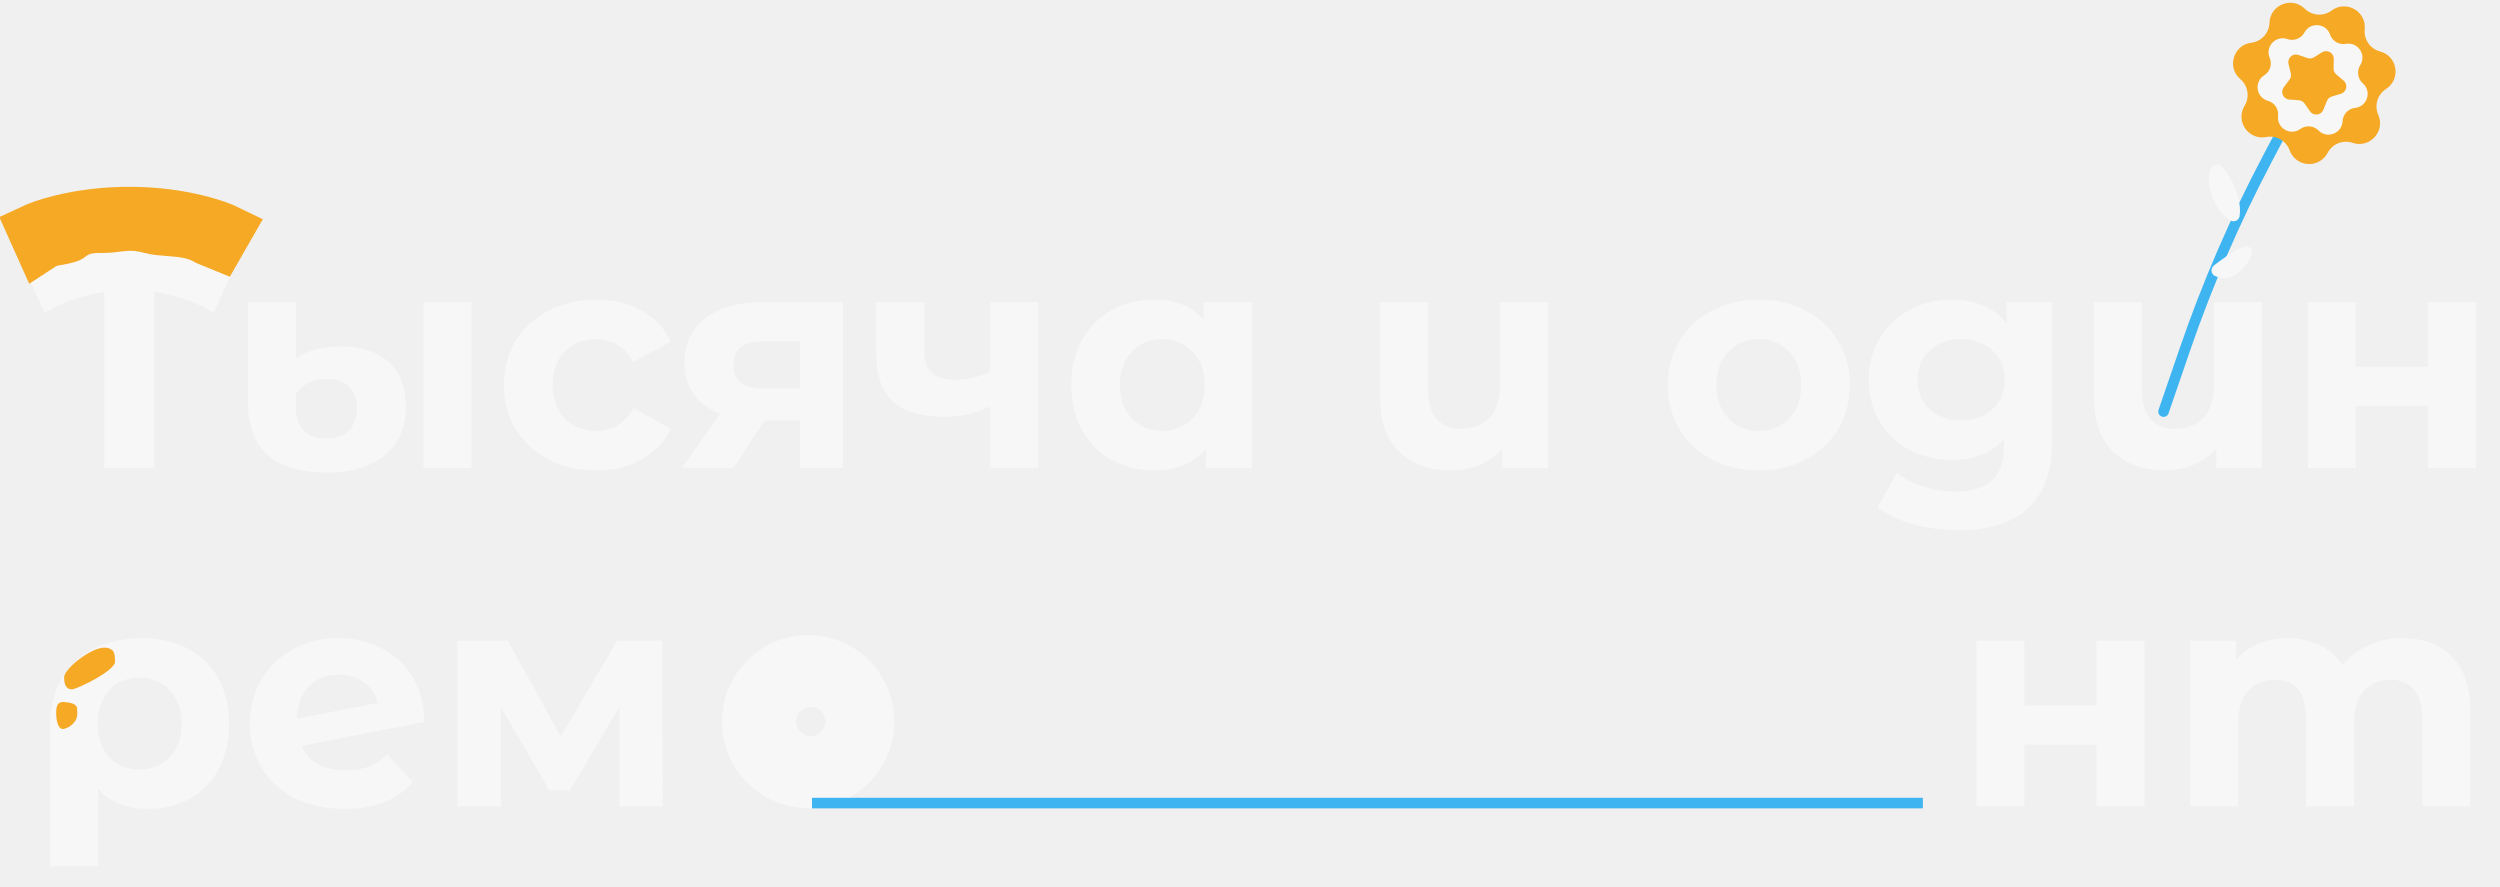
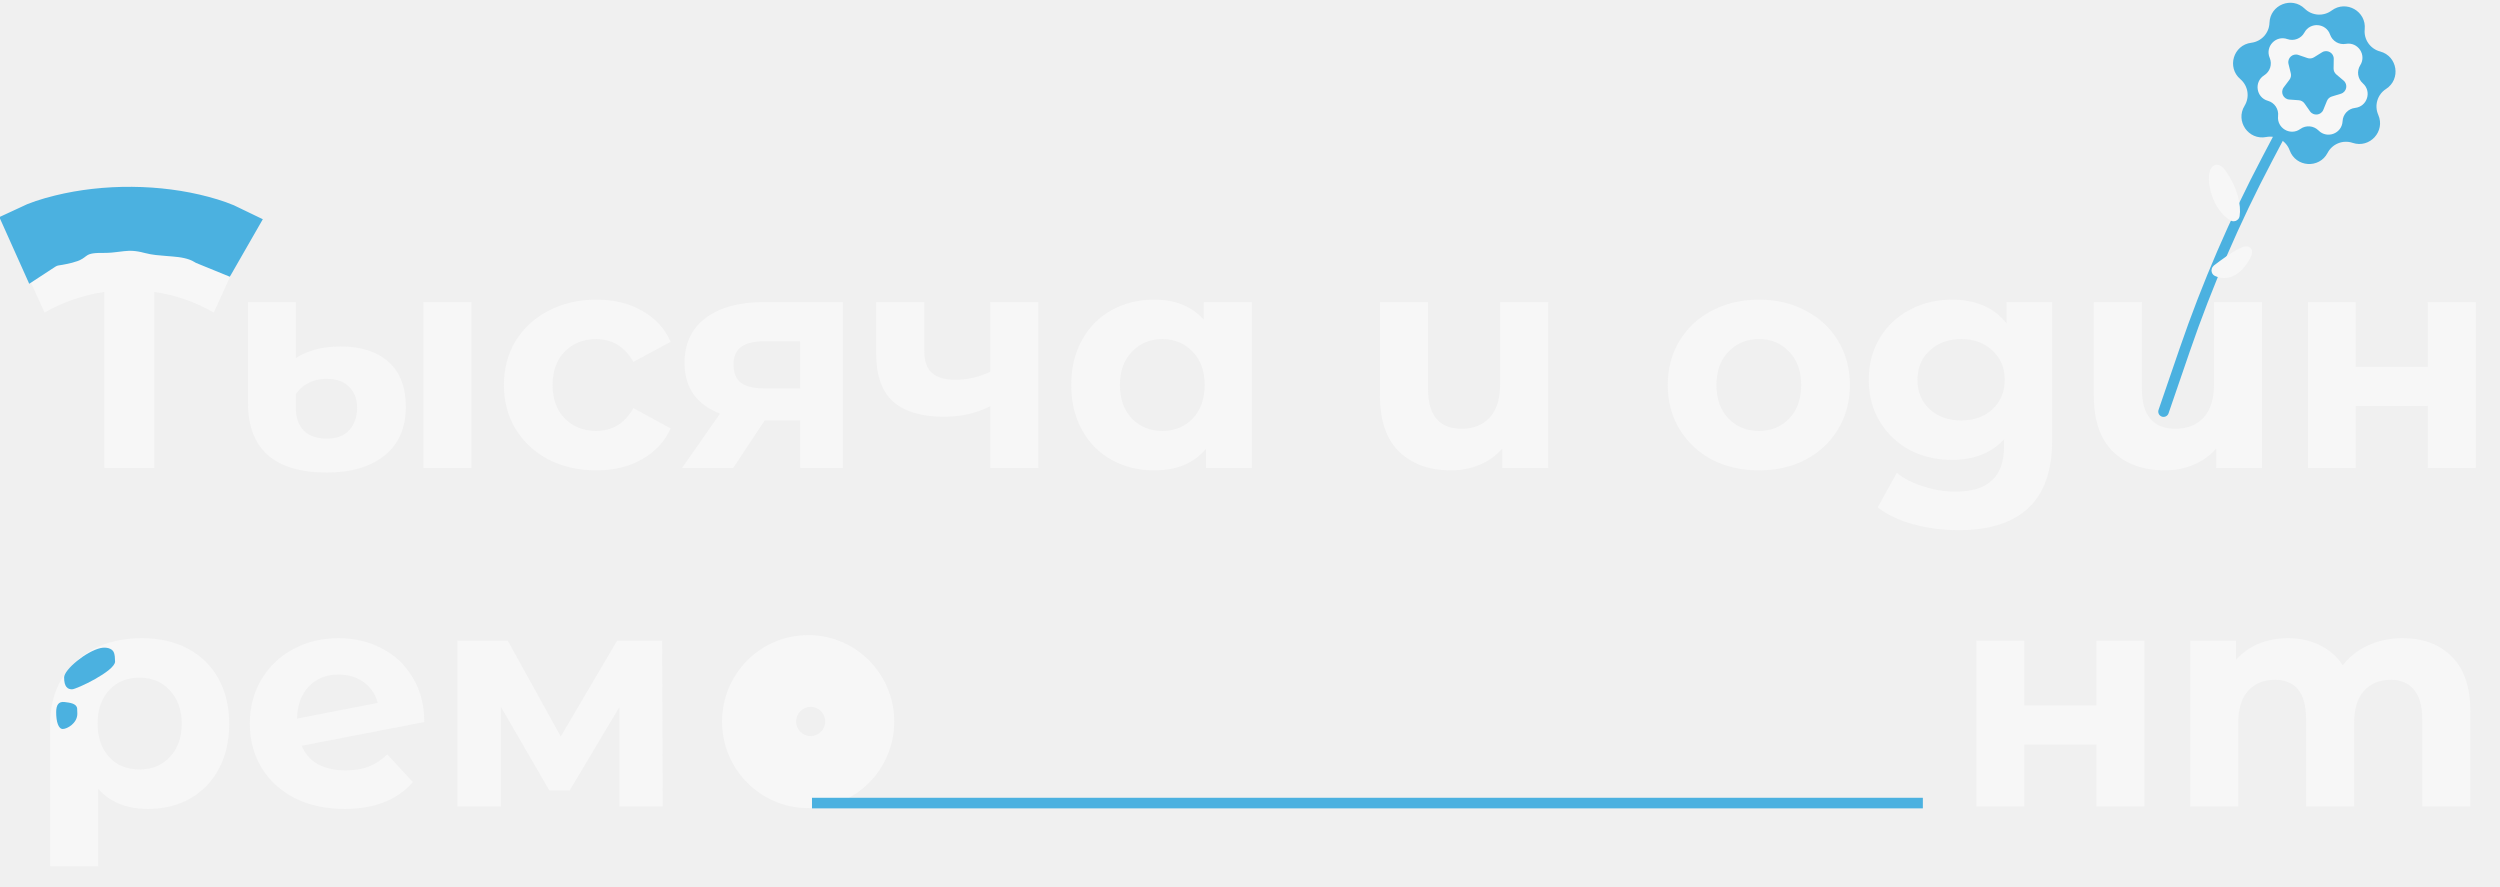
<svg xmlns="http://www.w3.org/2000/svg" width="671" height="238" viewBox="0 0 671 238" fill="none">
  <path fill-rule="evenodd" clip-rule="evenodd" d="M216.908 216.888C229.67 216.888 240.015 206.495 240.015 193.675C240.015 180.854 229.67 170.461 216.908 170.461C204.146 170.461 193.801 180.854 193.801 193.675C193.801 206.495 204.146 216.888 216.908 216.888ZM217.582 197.564C219.739 197.564 221.487 195.807 221.487 193.641C221.487 191.475 219.739 189.719 217.582 189.719C215.426 189.719 213.678 191.475 213.678 193.641C213.678 195.807 215.426 197.564 217.582 197.564Z" fill="#F7F7F7" />
  <path d="M57.374 83.896C52.411 81.028 47.089 79.181 41.409 78.354V125.586H28.009V78.354C22.329 79.181 16.98 81.028 11.962 83.896L7.412 73.887C11.383 71.516 15.684 69.724 20.316 68.51C24.948 67.297 29.719 66.691 34.627 66.691C39.59 66.691 44.387 67.297 49.02 68.51C53.707 69.724 58.008 71.516 61.924 73.887L57.374 83.896ZM87.743 126.827C80.684 126.827 75.39 125.255 71.861 122.112C68.331 118.968 66.567 114.336 66.567 108.215V81.084H79.388V96.138C80.656 95.256 82.311 94.511 84.351 93.905C86.447 93.298 88.818 92.995 91.465 92.995C96.924 92.995 101.198 94.374 104.286 97.131C107.374 99.888 108.919 103.914 108.919 109.208C108.919 114.833 107.016 119.189 103.211 122.277C99.406 125.31 94.25 126.827 87.743 126.827ZM113.634 81.084H126.538V125.586H113.634V81.084ZM87.743 117.728C90.39 117.728 92.403 116.956 93.781 115.412C95.16 113.868 95.849 111.855 95.849 109.373C95.849 107.057 95.132 105.21 93.698 103.831C92.32 102.397 90.307 101.68 87.66 101.68C85.785 101.68 84.131 102.066 82.697 102.838C81.318 103.555 80.215 104.548 79.388 105.816V109.456C79.388 112.048 80.105 114.088 81.539 115.577C82.973 117.011 85.04 117.728 87.743 117.728ZM160.064 126.248C155.321 126.248 151.047 125.283 147.242 123.353C143.492 121.367 140.542 118.638 138.391 115.163C136.296 111.689 135.248 107.746 135.248 103.335C135.248 98.923 136.296 94.98 138.391 91.506C140.542 88.032 143.492 85.33 147.242 83.4C151.047 81.414 155.321 80.422 160.064 80.422C164.751 80.422 168.832 81.414 172.306 83.4C175.835 85.33 178.4 88.115 179.999 91.754L169.99 97.131C167.674 93.05 164.337 91.01 159.981 91.01C156.617 91.01 153.832 92.113 151.626 94.318C149.421 96.524 148.318 99.53 148.318 103.335C148.318 107.14 149.421 110.145 151.626 112.351C153.832 114.557 156.617 115.66 159.981 115.66C164.393 115.66 167.729 113.619 169.99 109.539L179.999 114.998C178.4 118.527 175.835 121.285 172.306 123.27C168.832 125.255 164.751 126.248 160.064 126.248ZM226.249 81.084V125.586H214.751V112.847H205.238L196.801 125.586H183.07L193.244 111.028C190.156 109.814 187.785 108.077 186.13 105.816C184.531 103.5 183.731 100.715 183.731 97.462C183.731 92.223 185.606 88.197 189.356 85.385C193.161 82.517 198.373 81.084 204.99 81.084H226.249ZM205.238 91.589C202.481 91.589 200.385 92.085 198.952 93.078C197.573 94.07 196.884 95.669 196.884 97.875C196.884 100.081 197.545 101.708 198.869 102.756C200.248 103.748 202.315 104.245 205.073 104.245H214.751V91.589H205.238ZM278.686 81.084V125.586H265.782V109.042C262.032 110.917 257.896 111.855 253.374 111.855C247.364 111.855 242.814 110.504 239.726 107.802C236.693 105.044 235.176 100.798 235.176 95.063V81.084H248.08V94.236C248.08 96.938 248.77 98.895 250.148 100.109C251.582 101.322 253.623 101.929 256.27 101.929C259.633 101.929 262.804 101.212 265.782 99.778V81.084H278.686ZM335.993 81.084V125.586H323.668V120.457C320.469 124.318 315.837 126.248 309.771 126.248C305.58 126.248 301.775 125.31 298.356 123.435C294.992 121.56 292.345 118.886 290.415 115.412C288.485 111.937 287.52 107.912 287.52 103.335C287.52 98.758 288.485 94.732 290.415 91.258C292.345 87.784 294.992 85.109 298.356 83.234C301.775 81.359 305.58 80.422 309.771 80.422C315.451 80.422 319.89 82.214 323.089 85.798V81.084H335.993ZM312.004 115.66C315.258 115.66 317.96 114.557 320.111 112.351C322.261 110.09 323.337 107.085 323.337 103.335C323.337 99.585 322.261 96.607 320.111 94.401C317.96 92.14 315.258 91.01 312.004 91.01C308.696 91.01 305.966 92.14 303.815 94.401C301.664 96.607 300.589 99.585 300.589 103.335C300.589 107.085 301.664 110.09 303.815 112.351C305.966 114.557 308.696 115.66 312.004 115.66ZM415.537 81.084V125.586H403.212V120.375C401.558 122.305 399.517 123.766 397.091 124.759C394.72 125.751 392.183 126.248 389.481 126.248C383.636 126.248 378.976 124.566 375.502 121.202C372.083 117.838 370.373 112.847 370.373 106.23V81.084H383.277V104.327C383.277 111.496 386.282 115.081 392.293 115.081C395.437 115.081 397.946 114.088 399.821 112.103C401.696 110.062 402.633 107.057 402.633 103.087V81.084H415.537ZM472.107 126.248C467.42 126.248 463.201 125.283 459.452 123.353C455.757 121.367 452.862 118.638 450.766 115.163C448.671 111.689 447.623 107.746 447.623 103.335C447.623 98.923 448.671 94.98 450.766 91.506C452.862 88.032 455.757 85.33 459.452 83.4C463.201 81.414 467.42 80.422 472.107 80.422C476.795 80.422 480.986 81.414 484.681 83.4C488.375 85.33 491.271 88.032 493.366 91.506C495.462 94.98 496.509 98.923 496.509 103.335C496.509 107.746 495.462 111.689 493.366 115.163C491.271 118.638 488.375 121.367 484.681 123.353C480.986 125.283 476.795 126.248 472.107 126.248ZM472.107 115.66C475.416 115.66 478.118 114.557 480.214 112.351C482.365 110.09 483.44 107.085 483.44 103.335C483.44 99.585 482.365 96.607 480.214 94.401C478.118 92.14 475.416 91.01 472.107 91.01C468.799 91.01 466.069 92.14 463.918 94.401C461.768 96.607 460.692 99.585 460.692 103.335C460.692 107.085 461.768 110.09 463.918 112.351C466.069 114.557 468.799 115.66 472.107 115.66ZM550.797 81.084V118.141C550.797 126.303 548.674 132.369 544.428 136.339C540.182 140.31 533.978 142.295 525.816 142.295C521.515 142.295 517.434 141.771 513.574 140.723C509.714 139.676 506.515 138.159 503.979 136.174L509.107 126.909C510.982 128.454 513.353 129.667 516.221 130.549C519.088 131.487 521.956 131.955 524.824 131.955C529.29 131.955 532.572 130.935 534.667 128.895C536.818 126.909 537.893 123.876 537.893 119.796V117.893C534.529 121.588 529.842 123.435 523.831 123.435C519.75 123.435 516 122.553 512.581 120.788C509.217 118.968 506.543 116.432 504.558 113.178C502.572 109.925 501.58 106.175 501.58 101.929C501.58 97.682 502.572 93.932 504.558 90.679C506.543 87.425 509.217 84.916 512.581 83.151C516 81.332 519.75 80.422 523.831 80.422C530.283 80.422 535.191 82.545 538.555 86.791V81.084H550.797ZM526.395 112.847C529.814 112.847 532.599 111.855 534.75 109.869C536.956 107.829 538.059 105.182 538.059 101.929C538.059 98.675 536.956 96.055 534.75 94.07C532.599 92.03 529.814 91.01 526.395 91.01C522.976 91.01 520.164 92.03 517.958 94.07C515.752 96.055 514.649 98.675 514.649 101.929C514.649 105.182 515.752 107.829 517.958 109.869C520.164 111.855 522.976 112.847 526.395 112.847ZM607.146 81.084V125.586H594.821V120.375C593.167 122.305 591.127 123.766 588.7 124.759C586.329 125.751 583.792 126.248 581.09 126.248C575.245 126.248 570.585 124.566 567.111 121.202C563.692 117.838 561.982 112.847 561.982 106.23V81.084H574.886V104.327C574.886 111.496 577.892 115.081 583.902 115.081C587.046 115.081 589.555 114.088 591.43 112.103C593.305 110.062 594.242 107.057 594.242 103.087V81.084H607.146ZM619.446 81.084H632.267V98.454H651.623V81.084H664.527V125.586H651.623V108.96H632.267V125.586H619.446V81.084Z" fill="#F7F7F7" />
-   <path d="M616.19 28.125L608.504 42.712C599.818 59.195 592.417 76.324 586.368 93.946L580.695 110.473" stroke="#3EB5F1" stroke-width="2.84" stroke-linecap="round" />
-   <rect x="217.938" y="214.125" width="298.156" height="2.84" fill="#3EB5F1" />
+   <path d="M616.19 28.125L608.504 42.712C599.818 59.195 592.417 76.324 586.368 93.946L580.695 110.473" stroke="#4BB1E0" stroke-width="2.84" stroke-linecap="round" />
+   <rect x="217.938" y="214.125" width="298.156" height="2.84" fill="#4BB1E0" />
  <path d="M596.422 46.376C599.61 50.825 600.473 55.339 600.058 57.857C599.988 58.285 599.514 58.475 599.149 58.239C592.441 53.89 592.978 41.57 596.422 46.376Z" fill="#F7F7F7" stroke="#F7F7F7" stroke-width="2.13" />
  <path d="M602.625 69.466C599.854 74.048 596.705 73.959 594.939 73.101C594.527 72.902 594.524 72.359 594.886 72.08C599.126 68.813 605.68 64.414 602.625 69.466Z" fill="#F7F7F7" stroke="#F7F7F7" stroke-width="2.13" />
-   <path d="M625.818 2.824C629.705 -0.07 635.179 3.036 634.687 7.857V7.857C634.409 10.585 636.158 13.11 638.81 13.809V13.809C643.497 15.044 644.481 21.259 640.405 23.881V23.881C638.099 25.365 637.215 28.307 638.322 30.816V30.816C640.279 35.249 636.033 39.894 631.442 38.343V38.343C628.844 37.464 625.993 38.608 624.722 41.038V41.038C622.475 45.332 616.196 44.908 614.547 40.351V40.351C613.614 37.772 610.942 36.256 608.25 36.778V36.778C603.492 37.699 599.908 32.525 602.443 28.395V28.395C603.877 26.057 603.397 23.023 601.311 21.243V21.243C597.624 18.098 599.434 12.07 604.244 11.477V11.477C606.966 11.141 609.038 8.874 609.129 6.133V6.133C609.29 1.289 615.131 -1.054 618.594 2.337V2.337C620.554 4.255 623.618 4.462 625.818 2.824V2.824Z" fill="#F5A925" />
+   <path d="M625.818 2.824C629.705 -0.07 635.179 3.036 634.687 7.857V7.857C634.409 10.585 636.158 13.11 638.81 13.809V13.809C643.497 15.044 644.481 21.259 640.405 23.881V23.881C638.099 25.365 637.215 28.307 638.322 30.816V30.816C640.279 35.249 636.033 39.894 631.442 38.343V38.343C628.844 37.464 625.993 38.608 624.722 41.038V41.038C622.475 45.332 616.196 44.908 614.547 40.351V40.351C613.614 37.772 610.942 36.256 608.25 36.778V36.778C603.492 37.699 599.908 32.525 602.443 28.395V28.395C603.877 26.057 603.397 23.023 601.311 21.243V21.243C597.624 18.098 599.434 12.07 604.244 11.477V11.477C606.966 11.141 609.038 8.874 609.129 6.133V6.133C609.29 1.289 615.131 -1.054 618.594 2.337V2.337C620.554 4.255 623.618 4.462 625.818 2.824V2.824Z" fill="#4BB1E0" />
  <path d="M629.632 11.771C632.866 11.192 635.247 14.733 633.49 17.509V17.509C632.495 19.081 632.792 21.142 634.19 22.369V22.369C636.659 24.536 635.375 28.605 632.109 28.962V28.962C630.26 29.164 628.834 30.682 628.746 32.539V32.539C628.591 35.822 624.609 37.355 622.293 35.023V35.023C620.983 33.704 618.907 33.535 617.4 34.625V34.625C614.737 36.55 611.056 34.393 611.435 31.129V31.129C611.649 29.281 610.487 27.553 608.696 27.054V27.054C605.53 26.173 604.922 21.95 607.71 20.211V20.211C609.287 19.227 609.914 17.24 609.187 15.529V15.529C607.903 12.505 610.825 9.395 613.923 10.491V10.491C615.676 11.111 617.62 10.363 618.505 8.727V8.727C620.068 5.837 624.321 6.184 625.396 9.289V9.289C626.005 11.046 627.801 12.099 629.632 11.771V11.771Z" fill="#F7F7F7" />
-   <path d="M623.252 14.03C624.629 13.176 626.406 14.184 626.378 15.805L626.335 18.375C626.324 18.991 626.591 19.578 627.061 19.974L629.025 21.633C630.264 22.679 629.854 24.68 628.304 25.155L625.846 25.908C625.258 26.088 624.782 26.523 624.55 27.093L623.579 29.474C622.967 30.975 620.937 31.203 620.006 29.876L618.53 27.771C618.177 27.267 617.617 26.949 617.003 26.904L614.439 26.717C612.822 26.599 611.978 24.738 612.952 23.444L614.499 21.389C614.868 20.898 614.998 20.266 614.851 19.669L614.237 17.172C613.85 15.598 615.358 14.22 616.89 14.747L619.322 15.582C619.904 15.782 620.544 15.71 621.067 15.386L623.252 14.03Z" fill="#F5A925" />
+   <path d="M623.252 14.03C624.629 13.176 626.406 14.184 626.378 15.805L626.335 18.375C626.324 18.991 626.591 19.578 627.061 19.974L629.025 21.633C630.264 22.679 629.854 24.68 628.304 25.155L625.846 25.908C625.258 26.088 624.782 26.523 624.55 27.093L623.579 29.474C622.967 30.975 620.937 31.203 620.006 29.876L618.53 27.771C618.177 27.267 617.617 26.949 617.003 26.904L614.439 26.717C612.822 26.599 611.978 24.738 612.952 23.444L614.499 21.389C614.868 20.898 614.998 20.266 614.851 19.669L614.237 17.172C613.85 15.598 615.358 14.22 616.89 14.747L619.322 15.582C619.904 15.782 620.544 15.71 621.067 15.386L623.252 14.03Z" fill="#4BB1E0" />
  <path d="M38.025 171.289C42.768 171.289 46.904 172.226 50.433 174.101C53.962 175.976 56.692 178.651 58.622 182.125C60.552 185.599 61.517 189.652 61.517 194.285C61.517 198.807 60.607 202.805 58.787 206.279C56.968 209.698 54.403 212.372 51.095 214.302C47.786 216.177 43.981 217.115 39.679 217.115C33.999 217.115 29.56 215.323 26.362 211.738V232.5H13.458V194.367C13.458 189.79 14.478 185.765 16.518 182.29C18.559 178.816 21.426 176.114 25.121 174.184C28.816 172.254 33.117 171.289 38.025 171.289ZM37.446 206.527C40.81 206.527 43.54 205.396 45.635 203.135C47.731 200.875 48.778 197.924 48.778 194.285C48.778 190.59 47.731 187.612 45.635 185.351C43.54 183.035 40.81 181.877 37.446 181.877C34.082 181.877 31.352 183.007 29.257 185.268C27.216 187.529 26.196 190.507 26.196 194.202C26.196 197.897 27.216 200.875 29.257 203.135C31.297 205.396 34.027 206.527 37.446 206.527ZM92.778 206.775C95.094 206.775 97.135 206.444 98.899 205.782C100.719 205.066 102.401 203.963 103.945 202.474L110.811 209.918C106.62 214.716 100.498 217.115 92.447 217.115C87.429 217.115 82.99 216.15 79.13 214.22C75.269 212.234 72.291 209.505 70.196 206.031C68.1 202.556 67.053 198.614 67.053 194.202C67.053 189.845 68.073 185.93 70.113 182.456C72.209 178.927 75.049 176.197 78.633 174.267C82.273 172.282 86.354 171.289 90.876 171.289C95.122 171.289 98.982 172.199 102.456 174.019C105.93 175.783 108.688 178.375 110.728 181.794C112.824 185.158 113.871 189.156 113.871 193.788L80.949 200.158C81.887 202.363 83.348 204.018 85.334 205.121C87.374 206.224 89.855 206.775 92.778 206.775ZM90.876 181.05C87.622 181.05 84.975 182.097 82.935 184.193C80.894 186.289 79.819 189.184 79.709 192.878L101.381 188.66C100.774 186.344 99.533 184.496 97.659 183.118C95.784 181.739 93.523 181.05 90.876 181.05ZM166.22 216.453V189.818L152.903 212.152H147.443L134.457 189.735V216.453H122.793V171.951H136.276L150.504 197.676L165.641 171.951H177.718L177.884 216.453H166.22Z" fill="#F7F7F7" />
  <path d="M530.49 171.951H543.311V189.322H562.667V171.951H575.571V216.453H562.667V199.827H543.311V216.453H530.49V171.951ZM644.834 171.289C650.404 171.289 654.816 172.943 658.069 176.252C661.378 179.506 663.032 184.414 663.032 190.976V216.453H650.128V192.961C650.128 189.432 649.384 186.812 647.895 185.103C646.461 183.338 644.393 182.456 641.691 182.456C638.658 182.456 636.259 183.449 634.494 185.434C632.73 187.364 631.847 190.259 631.847 194.119V216.453H618.943V192.961C618.943 185.958 616.131 182.456 610.506 182.456C607.528 182.456 605.157 183.449 603.392 185.434C601.628 187.364 600.745 190.259 600.745 194.119V216.453H587.841V171.951H600.166V177.079C601.821 175.204 603.834 173.77 606.205 172.778C608.631 171.785 611.278 171.289 614.146 171.289C617.289 171.289 620.129 171.923 622.666 173.191C625.202 174.405 627.243 176.197 628.787 178.568C630.607 176.252 632.895 174.46 635.652 173.191C638.465 171.923 641.525 171.289 644.834 171.289Z" fill="#F7F7F7" />
-   <path d="M10.454 67.236L7.746 61.193C10.101 60.077 12.703 59.197 16.265 58.322C22.188 56.864 28.73 56.122 35.376 56.178C42.023 56.234 48.508 57.086 54.324 58.638C57.56 59.501 59.961 60.365 62.105 61.418L59.079 66.693L55.324 65.158C52.34 63.354 48.958 63.014 46.782 62.825C46.147 62.77 45.565 62.725 45.025 62.683C43.13 62.536 41.746 62.43 40.352 62.058C37.097 61.189 34.853 61.174 32.636 61.415C32.105 61.472 31.645 61.532 31.213 61.588C30.032 61.742 29.056 61.868 27.382 61.854C25.817 61.841 24.366 61.923 23.037 62.243C21.457 62.624 20.368 63.263 19.537 63.875C18.944 64.312 18.975 64.307 18.976 64.306C18.976 64.306 18.974 64.306 18.949 64.32C18.946 64.322 18.93 64.33 18.898 64.345C18.865 64.36 18.81 64.384 18.728 64.415C18.561 64.477 18.282 64.568 17.846 64.675C16.736 64.948 16.087 65.07 15.696 65.135C15.538 65.161 15.427 65.177 15.291 65.198C15.236 65.206 15.176 65.215 15.108 65.226L15.103 65.226C14.92 65.254 14.547 65.311 14.136 65.412C13.037 65.681 12.23 66.117 11.607 66.496C11.304 66.68 10.902 66.943 10.454 67.236Z" fill="white" stroke="#F5A925" stroke-width="12.068" />
-   <path d="M30.883 177.558C30.883 180.106 20.514 185.012 19.337 185.012C18.161 185.012 17.208 184.366 17.208 181.817C17.208 179.708 23.169 174.77 27.036 173.934C28.395 173.64 30.179 173.926 30.611 175.248C30.792 175.804 30.883 176.563 30.883 177.558Z" fill="#F5A925" />
-   <path d="M20.757 191.562C20.757 194.11 18.029 195.66 16.853 195.66C15.677 195.66 15.078 193.727 15.078 191.178C15.078 189.265 15.678 188.223 17.33 188.425C18.71 188.593 20.572 188.793 20.71 190.177C20.744 190.522 20.757 190.973 20.757 191.562Z" fill="#F5A925" />
+   <path d="M10.454 67.236L7.746 61.193C10.101 60.077 12.703 59.197 16.265 58.322C22.188 56.864 28.73 56.122 35.376 56.178C42.023 56.234 48.508 57.086 54.324 58.638C57.56 59.501 59.961 60.365 62.105 61.418L59.079 66.693L55.324 65.158C52.34 63.354 48.958 63.014 46.782 62.825C46.147 62.77 45.565 62.725 45.025 62.683C43.13 62.536 41.746 62.43 40.352 62.058C37.097 61.189 34.853 61.174 32.636 61.415C32.105 61.472 31.645 61.532 31.213 61.588C30.032 61.742 29.056 61.868 27.382 61.854C25.817 61.841 24.366 61.923 23.037 62.243C21.457 62.624 20.368 63.263 19.537 63.875C18.944 64.312 18.975 64.307 18.976 64.306C18.976 64.306 18.974 64.306 18.949 64.32C18.946 64.322 18.93 64.33 18.898 64.345C18.865 64.36 18.81 64.384 18.728 64.415C18.561 64.477 18.282 64.568 17.846 64.675C16.736 64.948 16.087 65.07 15.696 65.135C15.538 65.161 15.427 65.177 15.291 65.198C15.236 65.206 15.176 65.215 15.108 65.226L15.103 65.226C14.92 65.254 14.547 65.311 14.136 65.412C13.037 65.681 12.23 66.117 11.607 66.496C11.304 66.68 10.902 66.943 10.454 67.236Z" fill="white" stroke="#4BB1E0" stroke-width="12.068" />
+   <path d="M30.883 177.558C30.883 180.106 20.514 185.012 19.337 185.012C18.161 185.012 17.208 184.366 17.208 181.817C17.208 179.708 23.169 174.77 27.036 173.934C28.395 173.64 30.179 173.926 30.611 175.248C30.792 175.804 30.883 176.563 30.883 177.558Z" fill="#4BB1E0" />
+   <path d="M20.757 191.562C20.757 194.11 18.029 195.66 16.853 195.66C15.677 195.66 15.078 193.727 15.078 191.178C15.078 189.265 15.678 188.223 17.33 188.425C18.71 188.593 20.572 188.793 20.71 190.177C20.744 190.522 20.757 190.973 20.757 191.562Z" fill="#4BB1E0" />
</svg>
